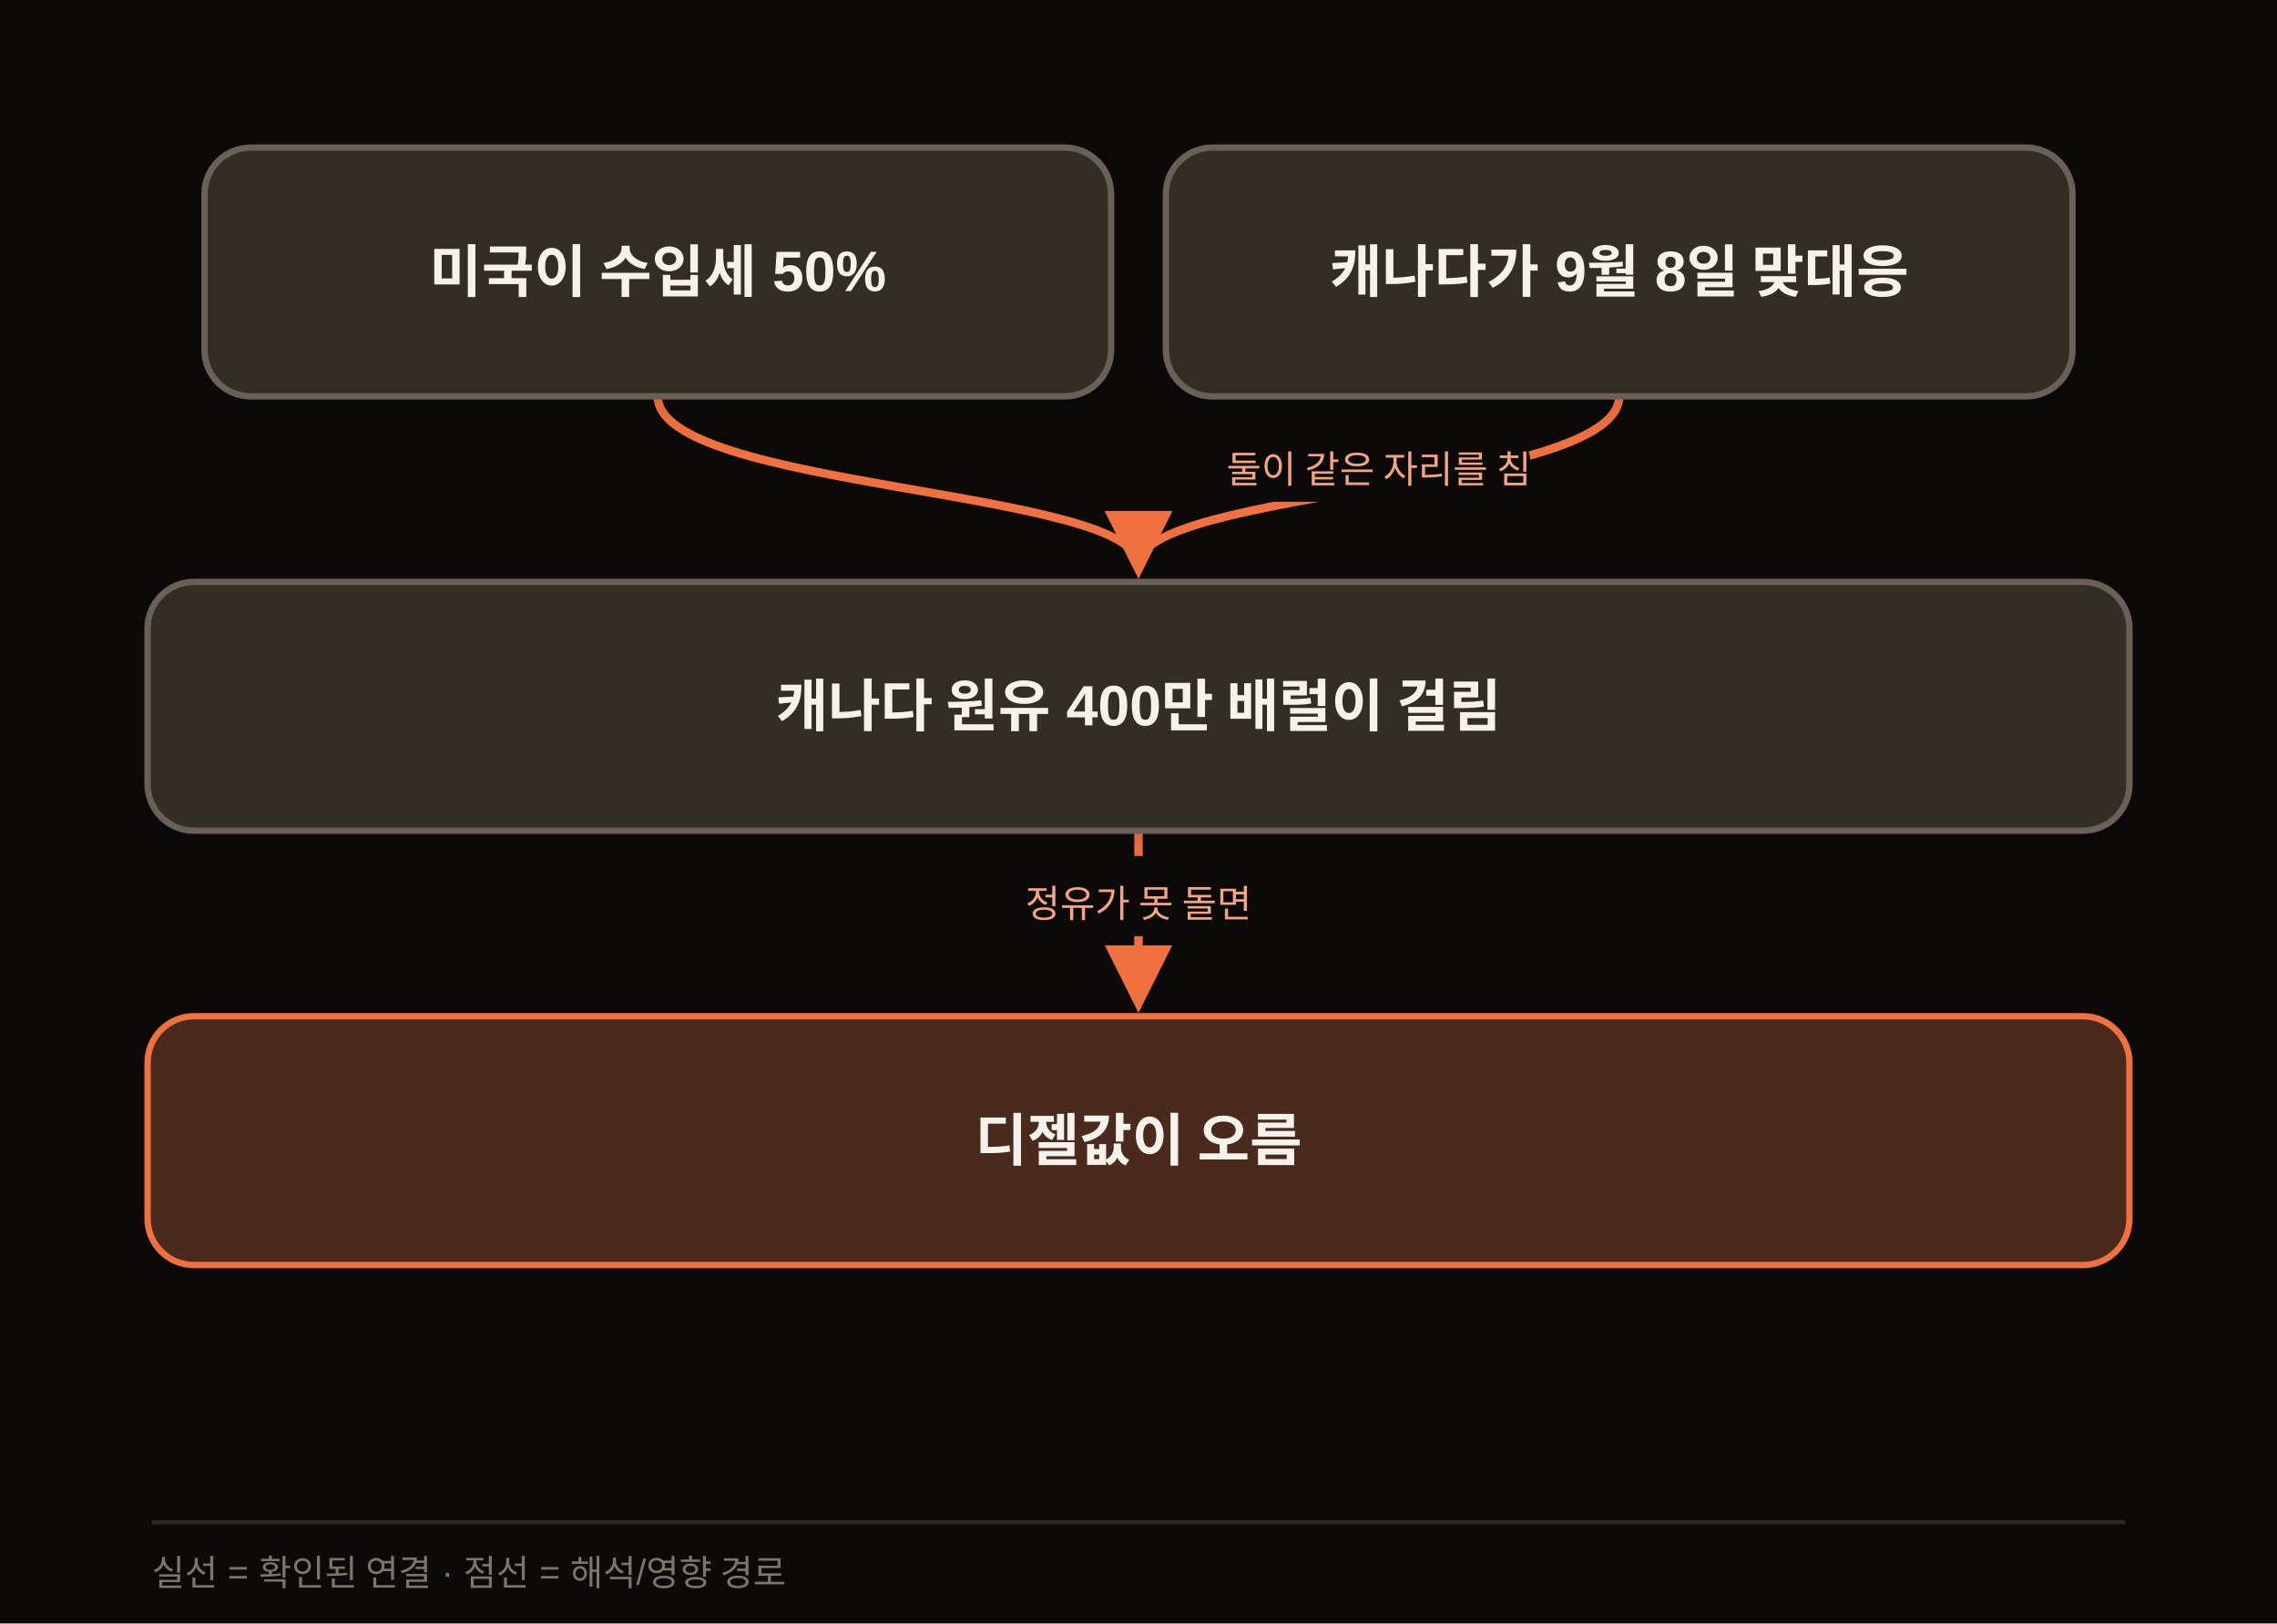
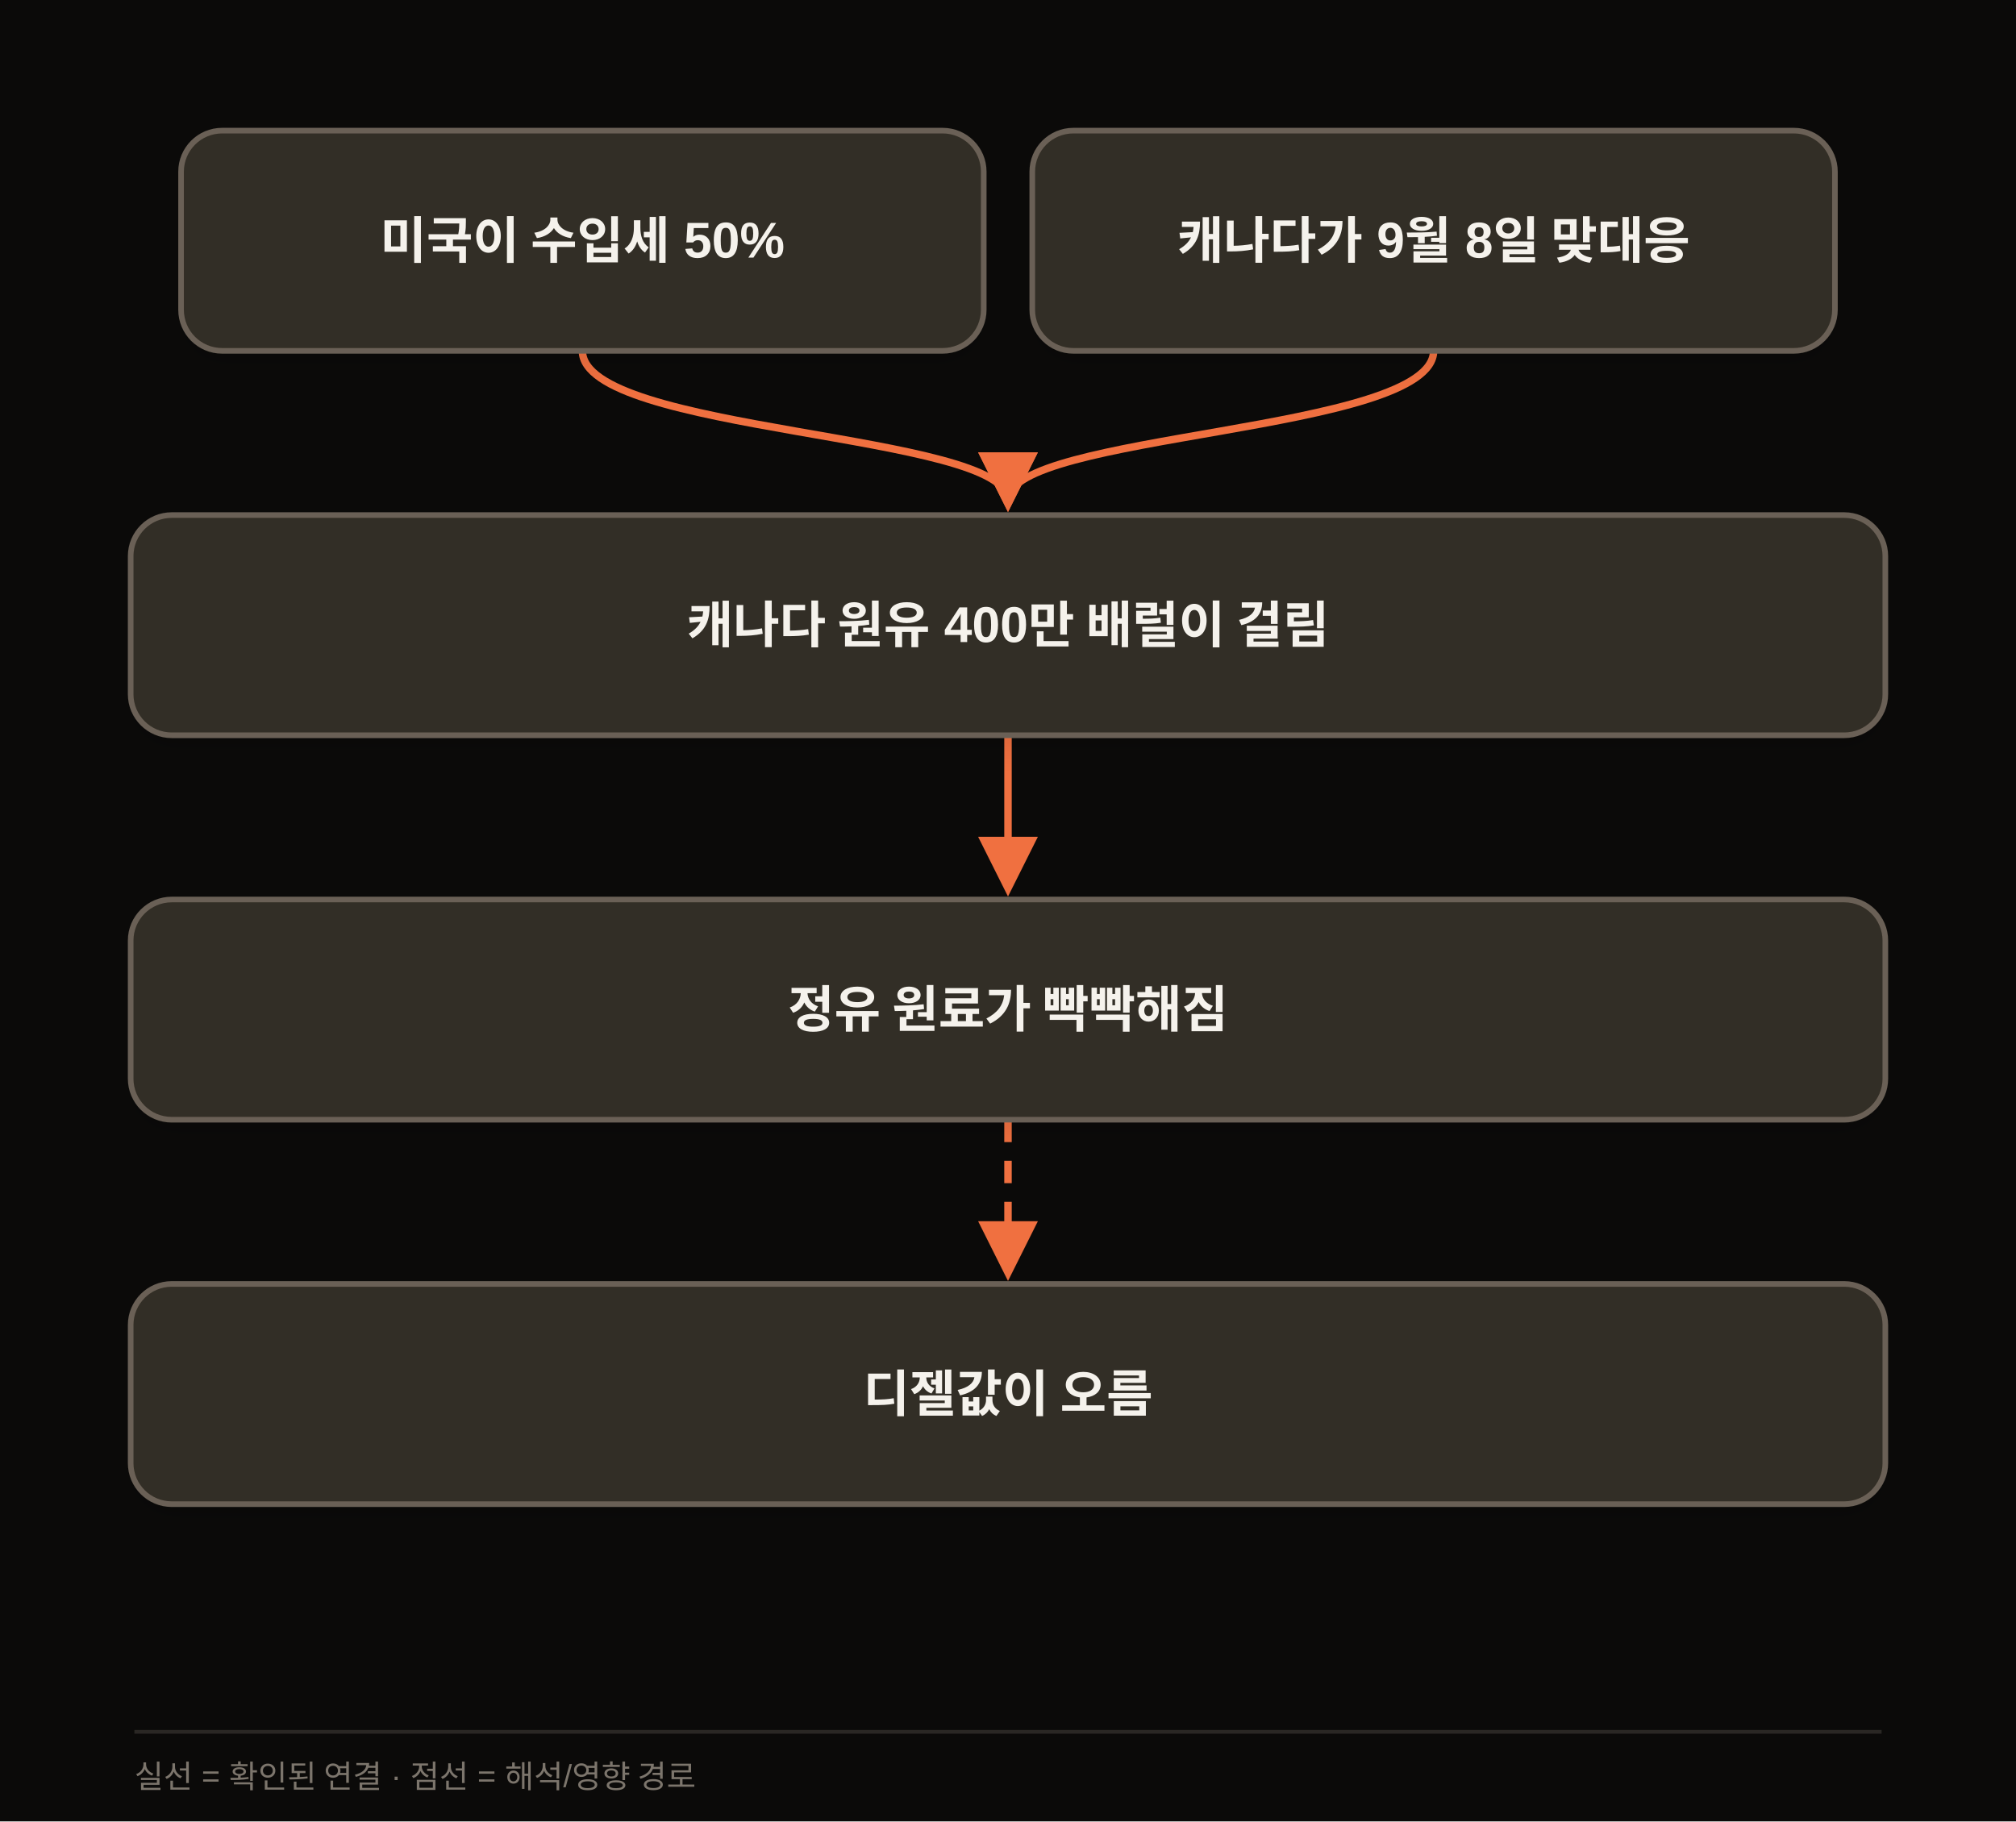
- <svg xmlns="http://www.w3.org/2000/svg" width="1080" height="770" viewBox="0 0 1080 770" class="morning-diagram" data-motion-orientation="LR" data-motion-steps="5">
+ <svg xmlns="http://www.w3.org/2000/svg" width="1080" height="976" viewBox="0 0 1080 976" class="morning-diagram" data-motion-orientation="LR" data-motion-steps="7">
  <defs>
    <filter id="shadow" x="-20%" y="-20%" width="140%" height="160%">
      <feDropShadow dx="0" dy="6" stdDeviation="8" flood-color="#111111" flood-opacity=".09" />
    </filter>
    <marker id="arrow" viewBox="0 0 10 10" refX="8" refY="5" markerWidth="8" markerHeight="8" orient="auto-start-reverse">
      <path d="M 0 0 L 10 5 L 0 10 z" fill="#F07040" />
    </marker>
  </defs>
-   <rect width="1080" height="770" fill="#0B0A09" />
+   <rect width="1080" height="976" fill="#0B0A09" />
  <g class="motion-step motion-edge" data-motion-step="1" style="--motion-delay:1360ms">
    <path d="M 312.0 188.0 C 312.0 232.0, 540.0 232.0, 540.0 268.0" fill="none" stroke="#F07040" stroke-width="4" marker-end="url(#arrow)" />
  </g>
  <g class="motion-step motion-edge" data-motion-step="1" style="--motion-delay:2040ms">
    <path d="M 768.0 188.0 C 768.0 232.0, 540.0 232.0, 540.0 268.0" fill="none" stroke="#F07040" stroke-width="4" marker-end="url(#arrow)" />
-     <rect x="582.0" y="202.0" width="144" height="36" rx="18" fill="#0B0A09" />
-     <text x="654.0" y="229.0" text-anchor="middle" font-family="Apple SD Gothic Neo,Malgun Gothic,Arial,sans-serif" font-size="18" fill="#F5A481">둘이 같은 자리를 침</text>
  </g>
  <g class="motion-step motion-edge" data-motion-step="3" style="--motion-delay:3400ms">
-     <path d="M 540.0 394.0 C 540.0 438.0, 540.0 438.0, 540.0 474.0" fill="none" stroke="#F07040" stroke-width="4" stroke-dasharray="12 10" marker-end="url(#arrow)" />
-     <rect x="468.0" y="408.0" width="144" height="36" rx="18" fill="#0B0A09" />
-     <text x="540.0" y="435.0" text-anchor="middle" font-family="Apple SD Gothic Neo,Malgun Gothic,Arial,sans-serif" font-size="18" fill="#F5A481">정유가 못 돌면</text>
+     <path d="M 540.0 394.0 C 540.0 438.0, 540.0 438.0, 540.0 474.0" fill="none" stroke="#F07040" stroke-width="4" marker-end="url(#arrow)" />
+   </g>
+   <g class="motion-step motion-edge" data-motion-step="5" style="--motion-delay:4760ms">
+     <path d="M 540.0 600.0 C 540.0 644.0, 540.0 644.0, 540.0 680.0" fill="none" stroke="#F07040" stroke-width="4" stroke-dasharray="12 10" marker-end="url(#arrow)" />
  </g>
  <g class="motion-step motion-node" data-motion-step="0" style="--motion-delay:0ms;--motion-accent-delay:640ms">
    <rect class="motion-node-shape" x="97.0" y="70.0" width="430.0" height="118.0" rx="22" fill="#332E26" stroke="#6B6156" stroke-width="3" filter="url(#shadow)" />
    <text x="312.0" y="129.0" text-anchor="middle" dominant-baseline="middle" font-family="Apple SD Gothic Neo,Malgun Gothic,Arial,sans-serif" font-size="27" font-weight="700" fill="#F5F2EC">미국이 수입세 50%</text>
  </g>
  <g class="motion-step motion-node" data-motion-step="0" style="--motion-delay:680ms;--motion-accent-delay:1320ms">
    <rect class="motion-node-shape" x="553.0" y="70.0" width="430.0" height="118.0" rx="22" fill="#332E26" stroke="#6B6156" stroke-width="3" filter="url(#shadow)" />
    <text x="768.0" y="129.0" text-anchor="middle" dominant-baseline="middle" font-family="Apple SD Gothic Neo,Malgun Gothic,Arial,sans-serif" font-size="27" font-weight="700" fill="#F5F2EC">캐나다가 9월 8일 맞대응</text>
  </g>
  <g class="motion-step motion-node" data-motion-step="2" style="--motion-delay:2720ms;--motion-accent-delay:3360ms">
    <rect class="motion-node-shape" x="70.0" y="276.0" width="940.0" height="118.0" rx="22" fill="#332E26" stroke="#6B6156" stroke-width="3" filter="url(#shadow)" />
    <text x="540.0" y="335.0" text-anchor="middle" dominant-baseline="middle" font-family="Apple SD Gothic Neo,Malgun Gothic,Arial,sans-serif" font-size="27" font-weight="700" fill="#F5F2EC">캐나다 원유 400만 배럴이 걸림</text>
  </g>
-   <g class="motion-step motion-node motion-risk" data-motion-step="4" style="--motion-delay:4080ms;--motion-accent-delay:4720ms">
-     <rect class="motion-node-shape" x="70.0" y="482.0" width="940.0" height="118.0" rx="22" fill="#4A2C1A" stroke="#F07040" stroke-width="3" filter="url(#shadow)" />
-     <text x="540.0" y="541.0" text-anchor="middle" dominant-baseline="middle" font-family="Apple SD Gothic Neo,Malgun Gothic,Arial,sans-serif" font-size="27" font-weight="700" fill="#F5F2EC">디젤값이 오름</text>
+   <g class="motion-step motion-node" data-motion-step="4" style="--motion-delay:4080ms;--motion-accent-delay:4720ms">
+     <rect class="motion-node-shape" x="70.0" y="482.0" width="940.0" height="118.0" rx="22" fill="#332E26" stroke="#6B6156" stroke-width="3" filter="url(#shadow)" />
+     <text x="540.0" y="541.0" text-anchor="middle" dominant-baseline="middle" font-family="Apple SD Gothic Neo,Malgun Gothic,Arial,sans-serif" font-size="27" font-weight="700" fill="#F5F2EC">정유 원료가 빡빡해짐</text>
  </g>
-   <line x1="72" y1="722" x2="1008" y2="722" stroke="#2A2724" stroke-width="2" />
-   <text x="72" y="752" font-family="Apple SD Gothic Neo,Malgun Gothic,Arial,sans-serif" font-size="17" fill="#7C756C">실선 = 확인된 연결 · 점선 = 해석/영향 경로</text>
+   <g class="motion-step motion-node" data-motion-step="6" style="--motion-delay:5440ms;--motion-accent-delay:6080ms">
+     <rect class="motion-node-shape" x="70.0" y="688.0" width="940.0" height="118.0" rx="22" fill="#332E26" stroke="#6B6156" stroke-width="3" filter="url(#shadow)" />
+     <text x="540.0" y="747.0" text-anchor="middle" dominant-baseline="middle" font-family="Apple SD Gothic Neo,Malgun Gothic,Arial,sans-serif" font-size="27" font-weight="700" fill="#F5F2EC">디젤값이 오름</text>
+   </g>
+   <line x1="72" y1="928" x2="1008" y2="928" stroke="#2A2724" stroke-width="2" />
+   <text x="72" y="958" font-family="Apple SD Gothic Neo,Malgun Gothic,Arial,sans-serif" font-size="17" fill="#7C756C">실선 = 확인된 연결 · 점선 = 해석/영향 경로</text>
</svg>
